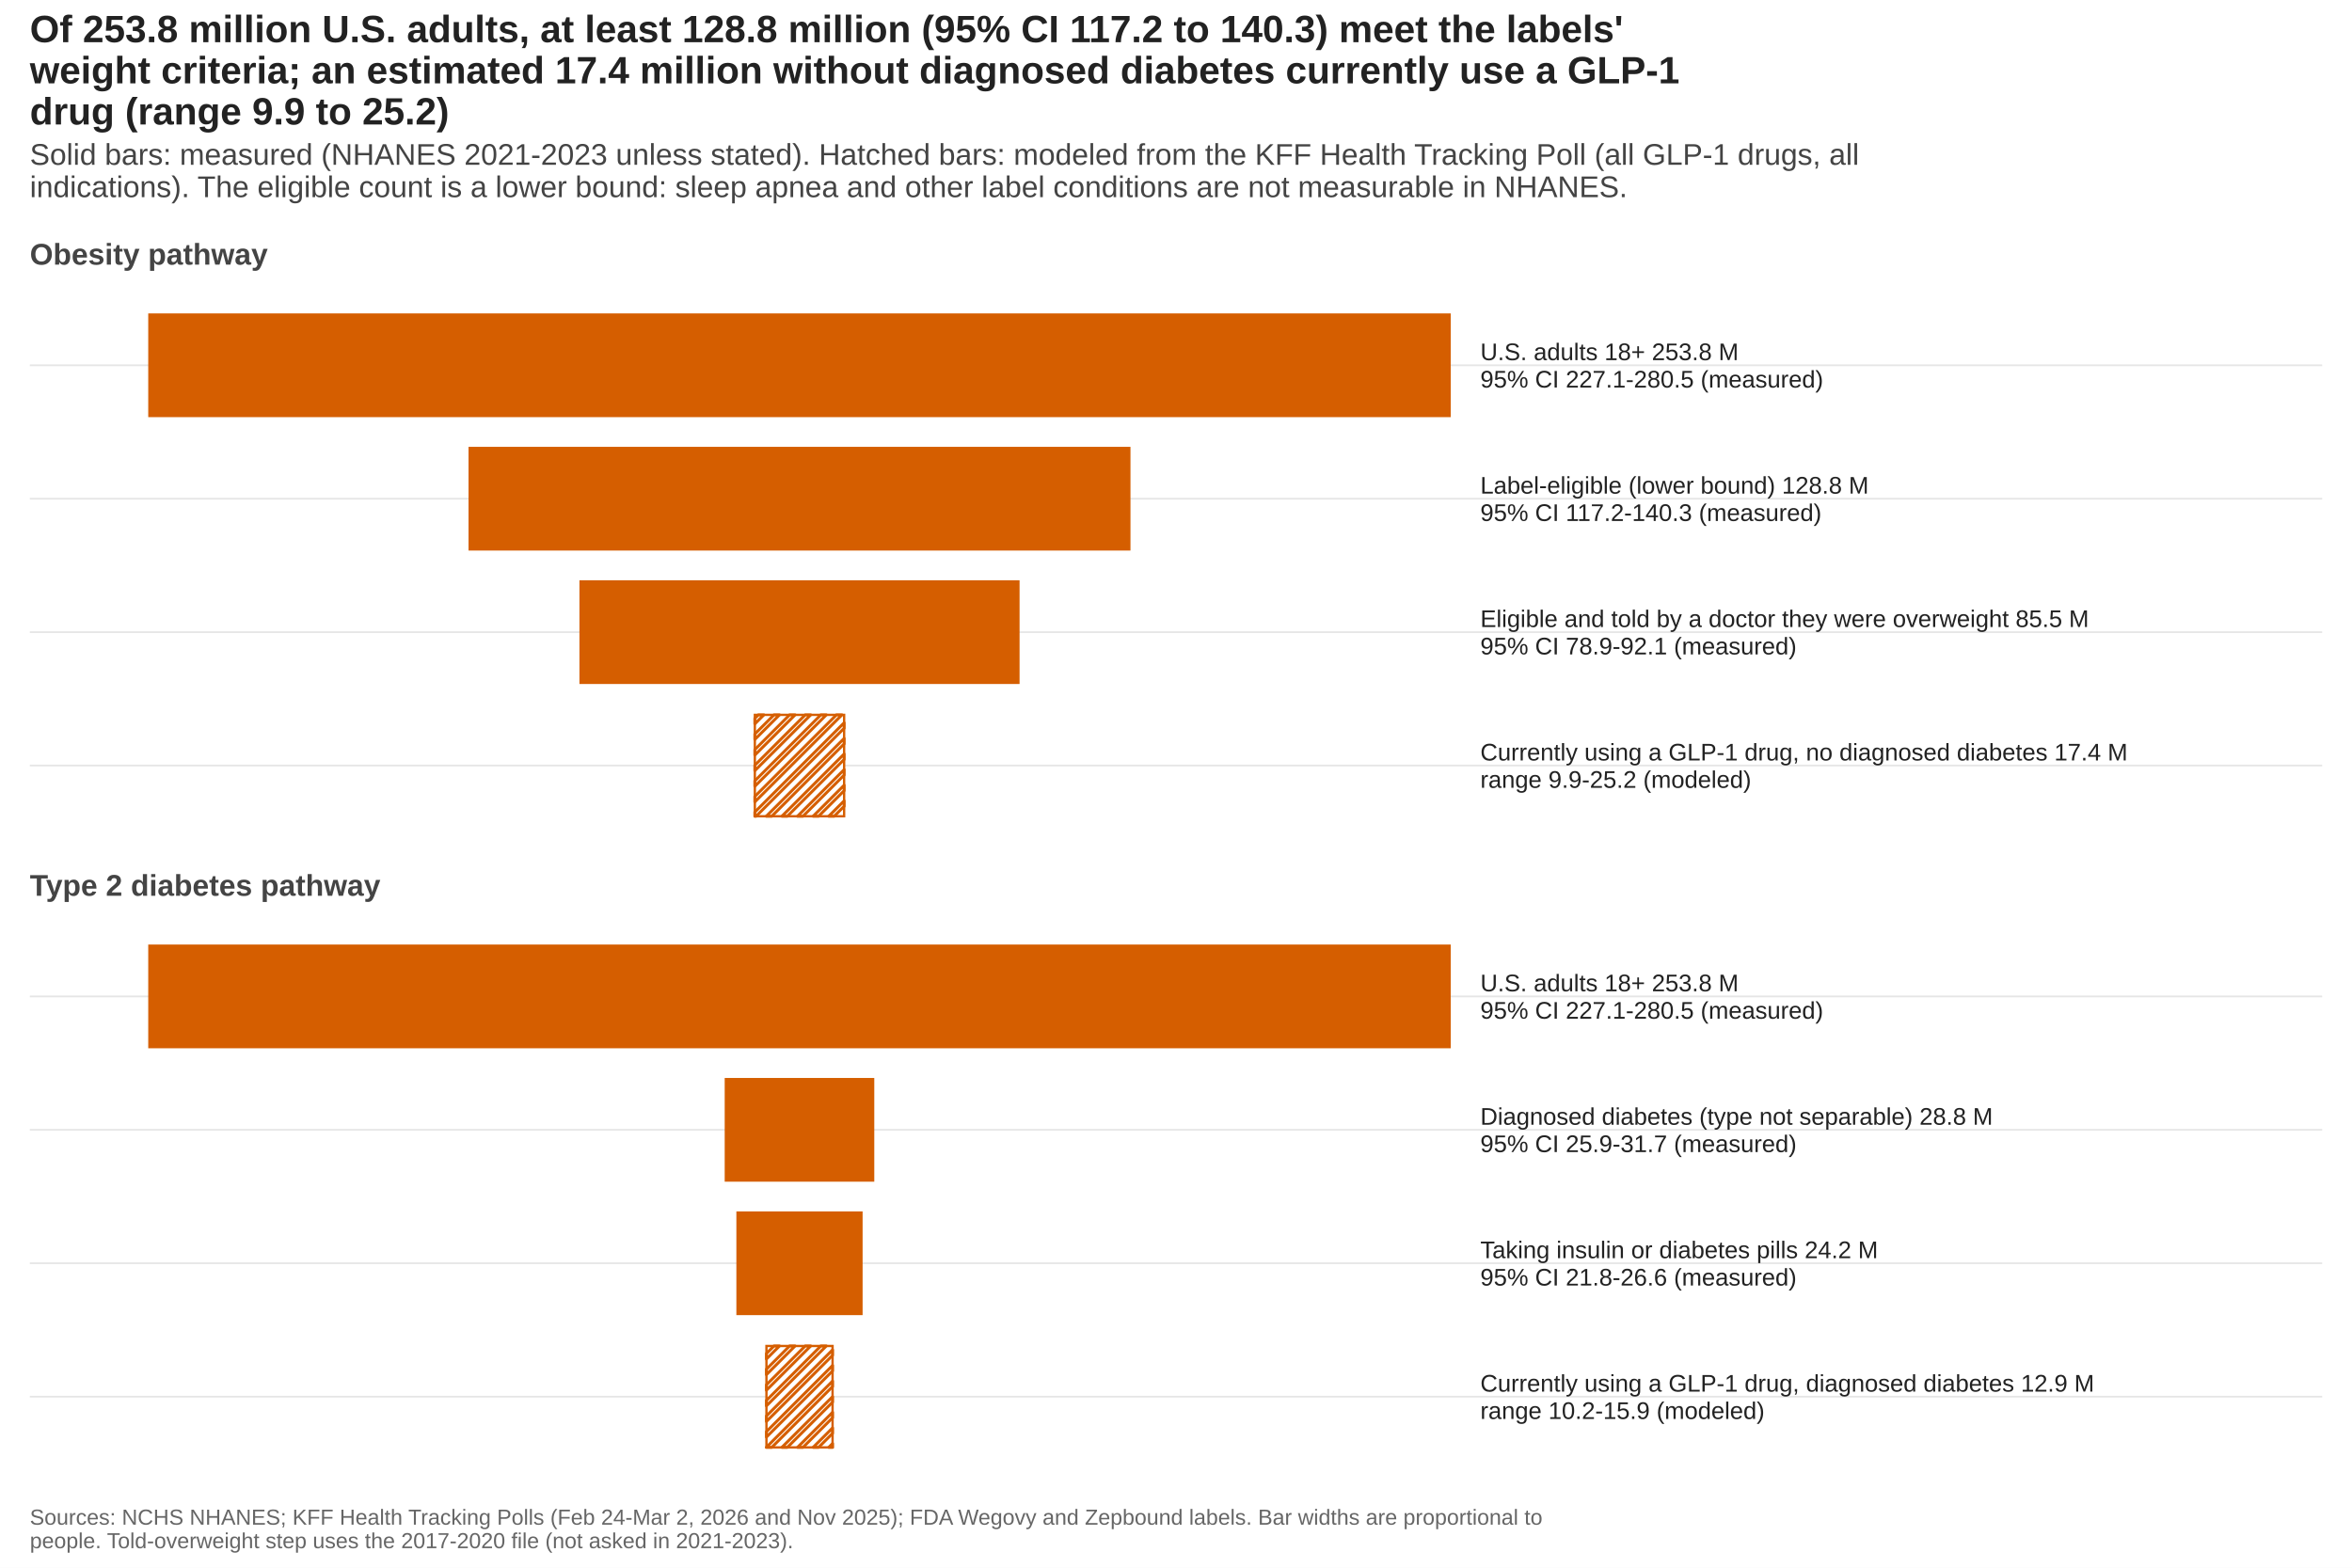
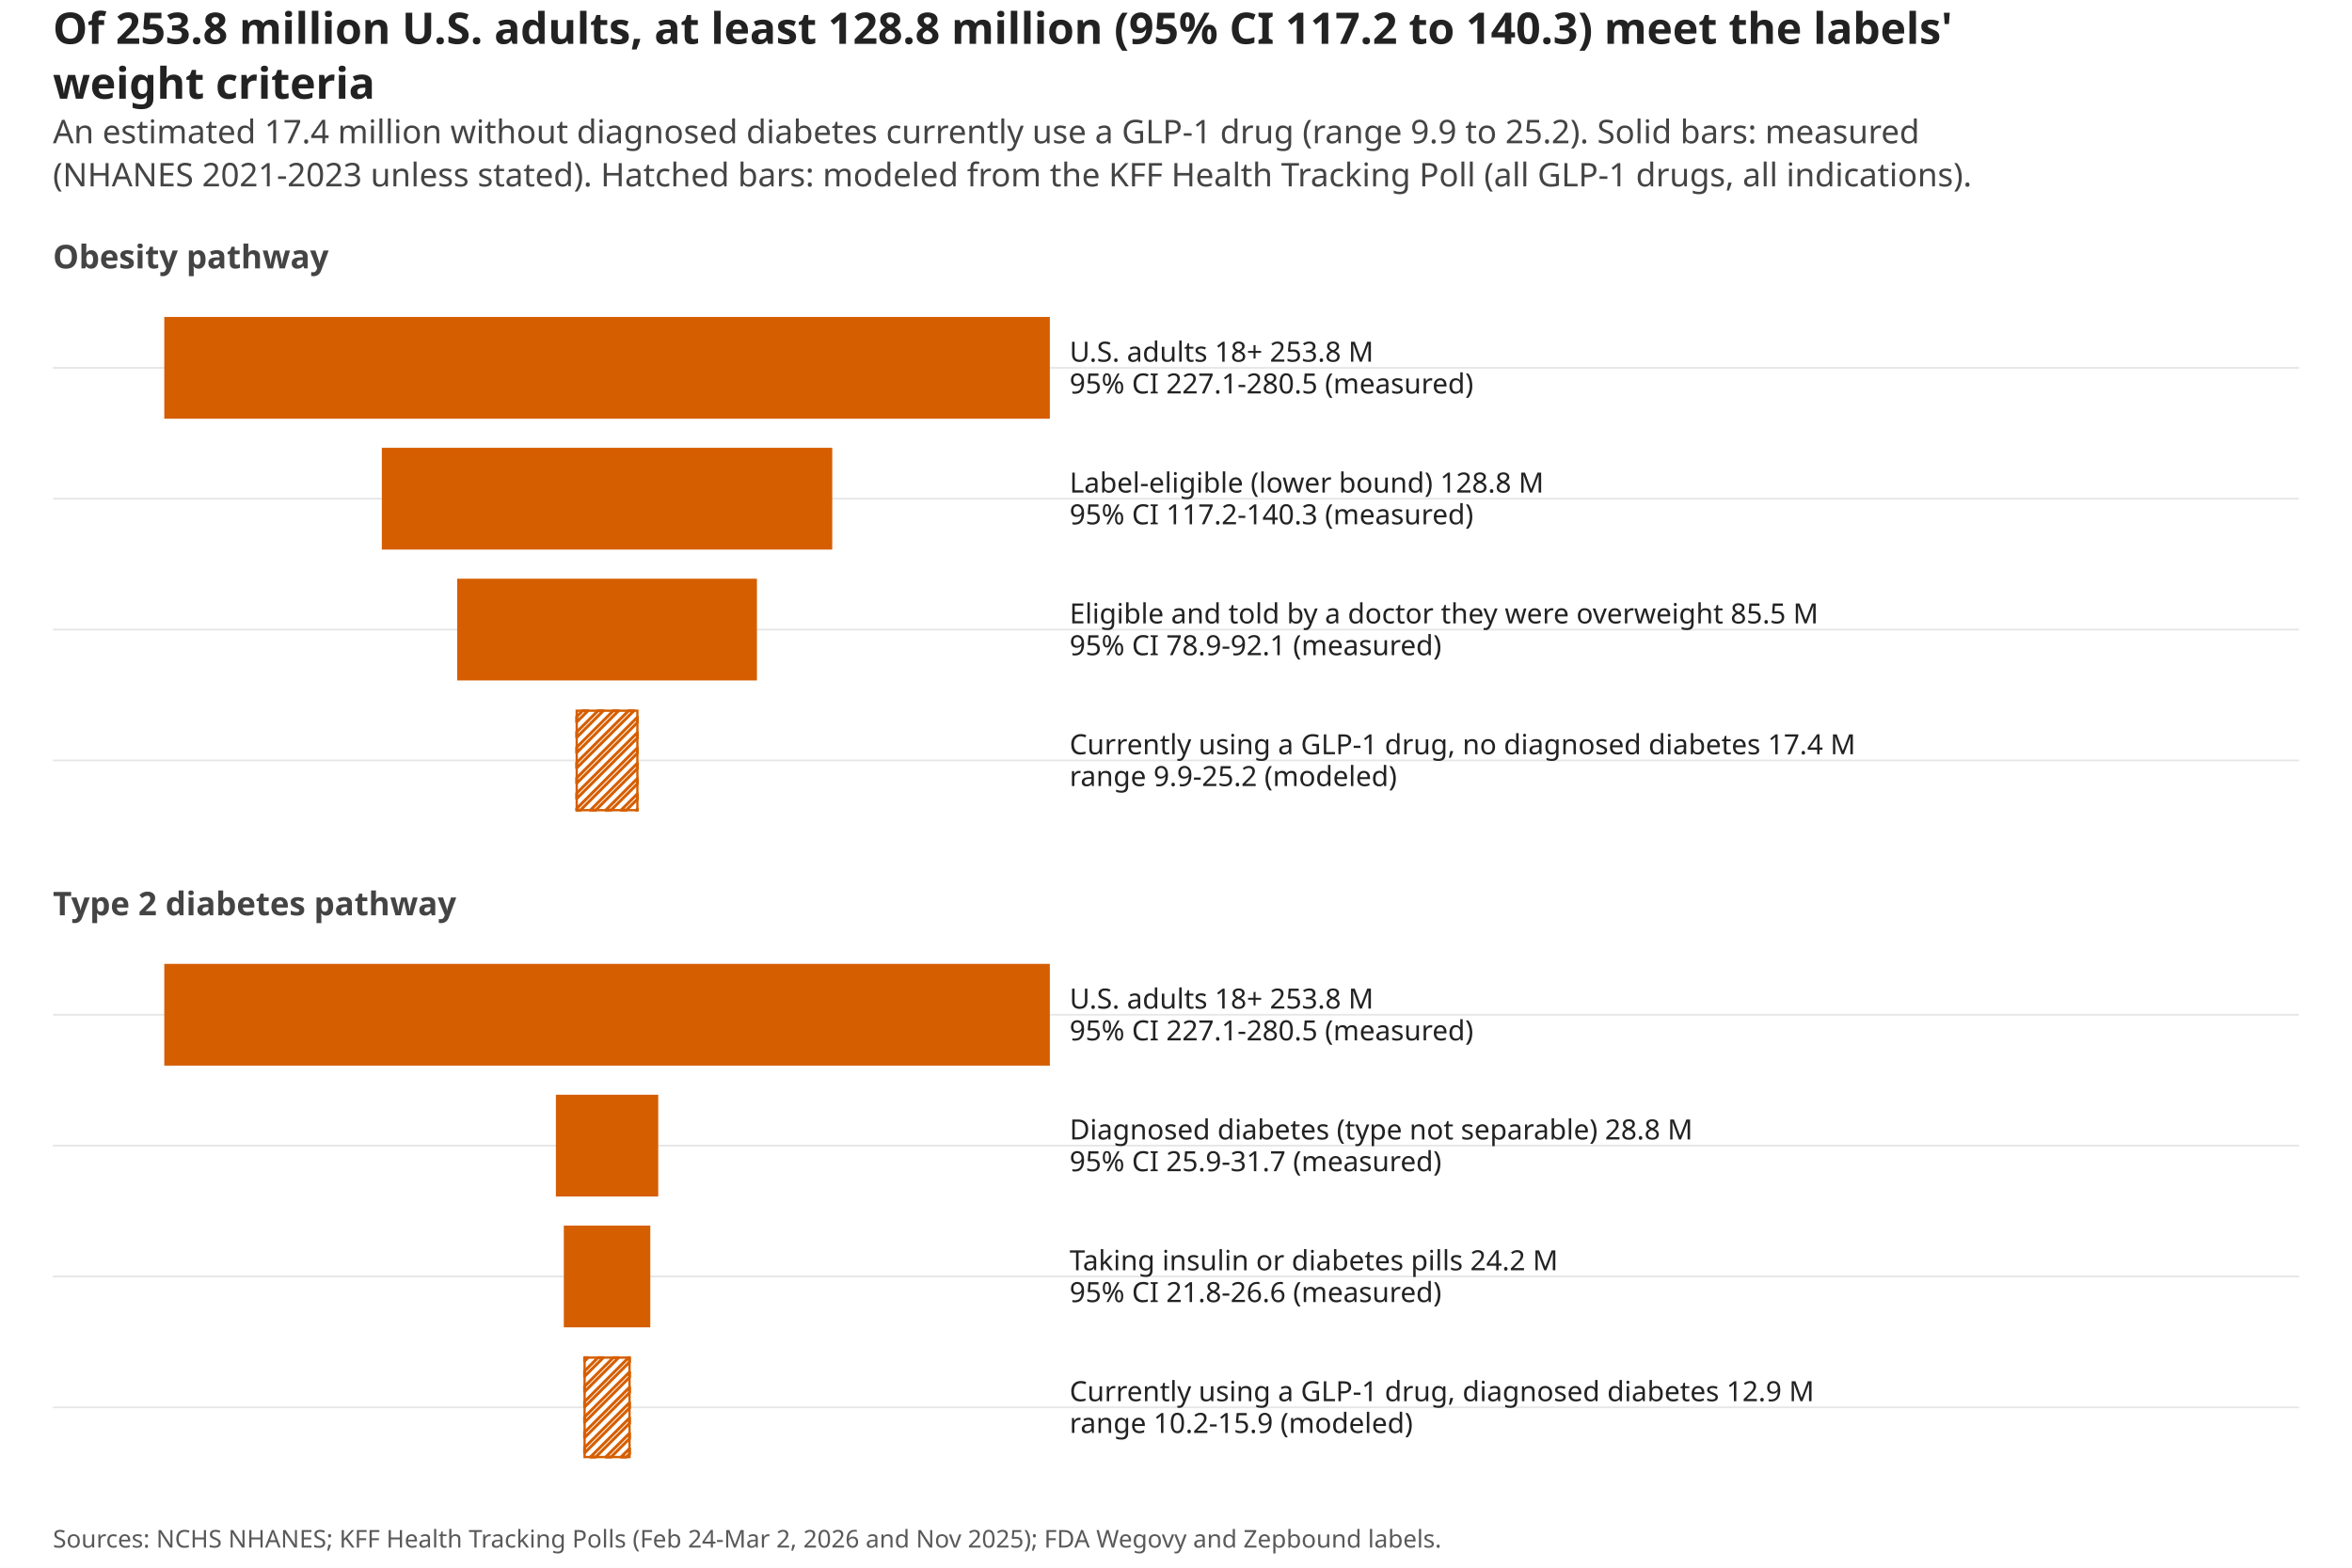
<svg xmlns="http://www.w3.org/2000/svg" width="864.00pt" height="576.00pt" viewBox="0 0 864.00 576.00">
  <g class="svglite">
    <defs>
      <style type="text/css">
    .svglite line, .svglite polyline, .svglite polygon, .svglite path, .svglite rect, .svglite circle {
      fill: none;
      stroke: #000000;
      stroke-linecap: round;
      stroke-linejoin: round;
      stroke-miterlimit: 10.00;
    }
    .svglite text {
      white-space: pre;
    }
    .svglite g.glyphgroup path {
      fill: inherit;
      stroke: none;
    }
  </style>
    </defs>
    <rect width="100%" height="100%" style="stroke: none; fill: #FFFFFF;" />
    <defs>
      <clipPath id="cpMC4wMHw4NjQuMDB8MC4wMHw1NzYuMDA=">
        <rect x="0.00" y="0.00" width="864.00" height="576.00" />
      </clipPath>
    </defs>
    <g clip-path="url(#cpMC4wMHw4NjQuMDB8MC4wMHw1NzYuMDA=)">
-       <rect x="0.00" y="0.00" width="864.00" height="576.00" style="stroke-width: 1.07; stroke: none; fill: #FFFFFF;" />
+       <rect x="0" y="0.00" width="864.00" height="576.00" style="stroke-width: 1.07; stroke: none; fill: #FFFFFF;" />
    </g>
    <defs>
-       <clipPath id="cpMTAuOTZ8ODUzLjA0fDEwNi4zNnw1NDEuMDE=">
-         <rect x="10.96" y="106.36" width="842.08" height="434.65" />
+       <clipPath id="cpMTkuNDN8ODQ0LjU3fDEwNy44NHw1NDQuMzk=">
+         <rect x="19.43" y="107.84" width="825.15" height="436.55" />
      </clipPath>
    </defs>
-     <g clip-path="url(#cpMTAuOTZ8ODUzLjA0fDEwNi4zNnw1NDEuMDE=)">
+     <g clip-path="url(#cpMTkuNDN8ODQ0LjU3fDEwNy44NHw1NDQuMzk=)">
</g>
    <g clip-path="url(#cpMC4wMHw4NjQuMDB8MC4wMHw1NzYuMDA=)">
</g>
    <defs>
-       <clipPath id="cpNS40OHw4NTguNTJ8ODIuNzJ8MzE0LjYx">
-         <rect x="5.48" y="82.72" width="853.04" height="231.89" />
+       <clipPath id="cpNS40OHw4NTguNTJ8NzguOTl8MzE2LjY3">
+         <rect x="5.48" y="78.99" width="853.04" height="237.68" />
      </clipPath>
    </defs>
-     <g clip-path="url(#cpNS40OHw4NTguNTJ8ODIuNzJ8MzE0LjYx)">
-       <rect x="5.48" y="82.72" width="853.04" height="231.89" style="stroke-width: 1.07; stroke: none; fill: #FFFFFF;" />
+     <g clip-path="url(#cpNS40OHw4NTguNTJ8NzguOTl8MzE2LjY3)">
+       <rect x="5.48" y="78.99" width="853.04" height="237.68" style="stroke-width: 1.07; stroke: none; fill: #FFFFFF;" />
    </g>
    <g clip-path="url(#cpMC4wMHw4NjQuMDB8MC4wMHw1NzYuMDA=)">
</g>
    <defs>
-       <clipPath id="cpNS40OHw4NTguNTJ8MzE0LjYxfDU0Ni40OQ==">
-         <rect x="5.48" y="314.61" width="853.04" height="231.89" />
+       <clipPath id="cpNS40OHw4NTguNTJ8MzE2LjY3fDU1NC4zNg==">
+         <rect x="5.48" y="316.67" width="853.04" height="237.68" />
      </clipPath>
    </defs>
-     <g clip-path="url(#cpNS40OHw4NTguNTJ8MzE0LjYxfDU0Ni40OQ==)">
-       <rect x="5.48" y="314.61" width="853.04" height="231.89" style="stroke-width: 1.07; stroke: none; fill: #FFFFFF;" />
+     <g clip-path="url(#cpNS40OHw4NTguNTJ8MzE2LjY3fDU1NC4zNg==)">
+       <rect x="5.48" y="316.67" width="853.04" height="237.68" style="stroke-width: 1.07; stroke: none; fill: #FFFFFF;" />
    </g>
    <g clip-path="url(#cpMC4wMHw4NjQuMDB8MC4wMHw1NzYuMDA=)">
</g>
    <defs>
-       <clipPath id="cpMTAuOTZ8ODUzLjA0fDEwNi4zNnwzMDkuMTM=">
-         <rect x="10.96" y="106.36" width="842.08" height="202.76" />
+       <clipPath id="cpMTkuNDN8ODQ0LjU3fDEwNy44NHwzMDYuNzE=">
+         <rect x="19.43" y="107.84" width="825.15" height="198.87" />
      </clipPath>
    </defs>
-     <g clip-path="url(#cpMTAuOTZ8ODUzLjA0fDEwNi4zNnwzMDkuMTM=)">
-       <polyline points="10.96,281.28 853.04,281.28 " style="stroke-width: 0.64; stroke: #E6E6E6; stroke-linecap: butt;" />
-       <polyline points="10.96,232.26 853.04,232.26 " style="stroke-width: 0.64; stroke: #E6E6E6; stroke-linecap: butt;" />
-       <polyline points="10.96,183.23 853.04,183.23 " style="stroke-width: 0.64; stroke: #E6E6E6; stroke-linecap: butt;" />
-       <polyline points="10.96,134.21 853.04,134.21 " style="stroke-width: 0.64; stroke: #E6E6E6; stroke-linecap: butt;" />
-       <rect x="54.88" y="115.58" width="477.62" height="37.26" style="stroke-width: 0.00; stroke: none; stroke-linecap: butt; stroke-linejoin: miter; fill: #D55E00;" />
-       <rect x="172.54" y="164.60" width="242.31" height="37.26" style="stroke-width: 0.00; stroke: none; stroke-linecap: butt; stroke-linejoin: miter; fill: #D55E00;" />
-       <rect x="213.28" y="213.63" width="160.83" height="37.26" style="stroke-width: 0.00; stroke: none; stroke-linecap: butt; stroke-linejoin: miter; fill: #D55E00;" />
-       <rect x="277.29" y="262.65" width="32.80" height="37.26" style="stroke-width: 0.00; stroke: none; stroke-linecap: butt; stroke-linejoin: miter; fill: #FFFFFF;" />
-       <polygon points="310.09,294.24 310.09,296.25 306.43,299.91 304.42,299.91 310.09,294.24 " style="stroke-width: 1.07; stroke: #D55E00; stroke-linecap: square; fill: #FFFFFF;" />
-       <polygon points="310.09,288.50 310.09,290.51 300.69,299.91 298.69,299.91 310.09,288.50 " style="stroke-width: 1.07; stroke: #D55E00; stroke-linecap: square; fill: #FFFFFF;" />
-       <polygon points="310.09,282.77 310.09,284.78 294.96,299.91 292.95,299.91 310.09,282.77 " style="stroke-width: 1.07; stroke: #D55E00; stroke-linecap: square; fill: #FFFFFF;" />
-       <polygon points="310.09,277.03 310.09,279.04 289.22,299.91 287.22,299.91 310.09,277.03 " style="stroke-width: 1.07; stroke: #D55E00; stroke-linecap: square; fill: #FFFFFF;" />
-       <polygon points="310.09,271.30 310.09,273.31 283.49,299.91 281.48,299.91 310.09,271.30 " style="stroke-width: 1.07; stroke: #D55E00; stroke-linecap: square; fill: #FFFFFF;" />
-       <polygon points="310.09,265.56 310.09,267.57 277.75,299.91 277.29,299.91 277.29,298.36 310.09,265.56 " style="stroke-width: 1.07; stroke: #D55E00; stroke-linecap: square; fill: #FFFFFF;" />
-       <polygon points="307.27,262.65 309.28,262.65 277.29,294.63 277.29,292.63 307.27,262.65 " style="stroke-width: 1.07; stroke: #D55E00; stroke-linecap: square; fill: #FFFFFF;" />
-       <polygon points="301.53,262.65 303.54,262.65 277.29,288.90 277.29,286.89 301.53,262.65 " style="stroke-width: 1.07; stroke: #D55E00; stroke-linecap: square; fill: #FFFFFF;" />
-       <polygon points="295.80,262.65 297.81,262.65 277.29,283.16 277.29,281.16 295.80,262.65 " style="stroke-width: 1.07; stroke: #D55E00; stroke-linecap: square; fill: #FFFFFF;" />
-       <polygon points="290.06,262.65 292.07,262.65 277.29,277.43 277.29,275.42 290.06,262.65 " style="stroke-width: 1.07; stroke: #D55E00; stroke-linecap: square; fill: #FFFFFF;" />
-       <polygon points="284.33,262.65 286.34,262.65 277.29,271.69 277.29,269.69 284.33,262.65 " style="stroke-width: 1.07; stroke: #D55E00; stroke-linecap: square; fill: #FFFFFF;" />
-       <polygon points="278.59,262.65 280.60,262.65 277.29,265.96 277.29,263.95 278.59,262.65 " style="stroke-width: 1.07; stroke: #D55E00; stroke-linecap: square; fill: #FFFFFF;" />
-       <rect x="54.88" y="115.58" width="477.62" height="37.26" style="stroke-width: 0.85; stroke: #D55E00; stroke-linecap: butt; stroke-linejoin: miter;" />
-       <rect x="172.54" y="164.60" width="242.31" height="37.26" style="stroke-width: 0.85; stroke: #D55E00; stroke-linecap: butt; stroke-linejoin: miter;" />
-       <rect x="213.28" y="213.63" width="160.83" height="37.26" style="stroke-width: 0.85; stroke: #D55E00; stroke-linecap: butt; stroke-linejoin: miter;" />
-       <rect x="277.29" y="262.65" width="32.80" height="37.26" style="stroke-width: 0.85; stroke: #D55E00; stroke-linecap: butt; stroke-linejoin: miter;" />
-       <text x="543.79" y="132.33" style="font-size: 8.82px;fill: #222222; font-family: &quot;Arial&quot;;" textLength="97.31px" lengthAdjust="spacingAndGlyphs">U.S. adults 18+  253.8 M</text>
-       <text x="543.79" y="142.39" style="font-size: 8.82px;fill: #222222; font-family: &quot;Arial&quot;;" textLength="128.45px" lengthAdjust="spacingAndGlyphs">95% CI 227.1-280.5  (measured)</text>
-       <text x="543.79" y="181.36" style="font-size: 8.82px;fill: #222222; font-family: &quot;Arial&quot;;" textLength="145.11px" lengthAdjust="spacingAndGlyphs">Label-eligible (lower bound)  128.8 M</text>
-       <text x="543.79" y="191.41" style="font-size: 8.82px;fill: #222222; font-family: &quot;Arial&quot;;" textLength="127.80px" lengthAdjust="spacingAndGlyphs">95% CI 117.2-140.3  (measured)</text>
-       <text x="543.79" y="230.38" style="font-size: 8.82px;fill: #222222; font-family: &quot;Arial&quot;;" textLength="226.00px" lengthAdjust="spacingAndGlyphs">Eligible and told by a doctor they were overweight  85.5 M</text>
-       <text x="543.79" y="240.44" style="font-size: 8.82px;fill: #222222; font-family: &quot;Arial&quot;;" textLength="118.64px" lengthAdjust="spacingAndGlyphs">95% CI 78.9-92.1  (measured)</text>
-       <text x="543.79" y="279.41" style="font-size: 8.82px;fill: #222222; font-family: &quot;Arial&quot;;" textLength="240.25px" lengthAdjust="spacingAndGlyphs">Currently using a GLP-1 drug, no diagnosed diabetes  17.4 M</text>
-       <text x="543.79" y="289.46" style="font-size: 8.82px;fill: #222222; font-family: &quot;Arial&quot;;" textLength="102.00px" lengthAdjust="spacingAndGlyphs">range 9.9-25.2  (modeled)</text>
+     <g clip-path="url(#cpMTkuNDN8ODQ0LjU3fDEwNy44NHwzMDYuNzE=)">
+       <polyline points="19.43,279.40 844.57,279.40 " style="stroke-width: 0.64; stroke: #E6E6E6; stroke-linecap: butt;" />
+       <polyline points="19.43,231.32 844.57,231.32 " style="stroke-width: 0.64; stroke: #E6E6E6; stroke-linecap: butt;" />
+       <polyline points="19.43,183.24 844.57,183.24 " style="stroke-width: 0.64; stroke: #E6E6E6; stroke-linecap: butt;" />
+       <polyline points="19.43,135.15 844.57,135.15 " style="stroke-width: 0.64; stroke: #E6E6E6; stroke-linecap: butt;" />
+       <rect x="60.77" y="116.88" width="324.46" height="36.54" style="stroke-width: 0.00; stroke: none; stroke-linecap: butt; stroke-linejoin: miter; fill: #D55E00;" />
+       <rect x="140.69" y="164.96" width="164.61" height="36.54" style="stroke-width: 0.00; stroke: none; stroke-linecap: butt; stroke-linejoin: miter; fill: #D55E00;" />
+       <rect x="168.37" y="213.05" width="109.26" height="36.54" style="stroke-width: 0.00; stroke: none; stroke-linecap: butt; stroke-linejoin: miter; fill: #D55E00;" />
+       <rect x="211.86" y="261.13" width="22.28" height="36.54" style="stroke-width: 0.00; stroke: none; stroke-linecap: butt; stroke-linejoin: miter; fill: #FFFFFF;" />
+       <polygon points="234.14,297.28 234.14,297.67 233.75,297.67 234.14,297.28 " style="stroke-width: 1.07; stroke: #D55E00; stroke-linecap: square; fill: #FFFFFF;" />
+       <polygon points="234.14,291.66 234.14,293.63 230.09,297.67 228.13,297.67 234.14,291.66 " style="stroke-width: 1.07; stroke: #D55E00; stroke-linecap: square; fill: #FFFFFF;" />
+       <polygon points="234.14,286.03 234.14,288.00 224.47,297.67 222.50,297.67 234.14,286.03 " style="stroke-width: 1.07; stroke: #D55E00; stroke-linecap: square; fill: #FFFFFF;" />
+       <polygon points="234.14,280.41 234.14,282.38 218.84,297.67 216.88,297.67 234.14,280.41 " style="stroke-width: 1.07; stroke: #D55E00; stroke-linecap: square; fill: #FFFFFF;" />
+       <polygon points="234.14,274.78 234.14,276.75 213.22,297.67 211.86,297.67 211.86,297.06 234.14,274.78 " style="stroke-width: 1.07; stroke: #D55E00; stroke-linecap: square; fill: #FFFFFF;" />
+       <polygon points="234.14,269.16 234.14,271.13 211.86,293.41 211.86,291.44 234.14,269.16 " style="stroke-width: 1.07; stroke: #D55E00; stroke-linecap: square; fill: #FFFFFF;" />
+       <polygon points="234.14,263.53 234.14,265.50 211.86,287.78 211.86,285.81 234.14,263.53 " style="stroke-width: 1.07; stroke: #D55E00; stroke-linecap: square; fill: #FFFFFF;" />
+       <polygon points="230.92,261.13 232.89,261.13 211.86,282.16 211.86,280.19 230.92,261.13 " style="stroke-width: 1.07; stroke: #D55E00; stroke-linecap: square; fill: #FFFFFF;" />
+       <polygon points="225.29,261.13 227.26,261.13 211.86,276.53 211.86,274.56 225.29,261.13 " style="stroke-width: 1.07; stroke: #D55E00; stroke-linecap: square; fill: #FFFFFF;" />
+       <polygon points="219.67,261.13 221.64,261.13 211.86,270.91 211.86,268.94 219.67,261.13 " style="stroke-width: 1.07; stroke: #D55E00; stroke-linecap: square; fill: #FFFFFF;" />
+       <polygon points="214.04,261.13 216.01,261.13 211.86,265.28 211.86,263.31 214.04,261.13 " style="stroke-width: 1.07; stroke: #D55E00; stroke-linecap: square; fill: #FFFFFF;" />
+       <rect x="60.77" y="116.88" width="324.46" height="36.54" style="stroke-width: 0.85; stroke: #D55E00; stroke-linecap: butt; stroke-linejoin: miter;" />
+       <rect x="140.69" y="164.96" width="164.61" height="36.54" style="stroke-width: 0.85; stroke: #D55E00; stroke-linecap: butt; stroke-linejoin: miter;" />
+       <rect x="168.37" y="213.05" width="109.26" height="36.54" style="stroke-width: 0.85; stroke: #D55E00; stroke-linecap: butt; stroke-linejoin: miter;" />
+       <rect x="211.86" y="261.13" width="22.28" height="36.54" style="stroke-width: 0.85; stroke: #D55E00; stroke-linecap: butt; stroke-linejoin: miter;" />
+       <text x="392.90" y="132.89" style="font-size: 10.24px;fill: #222222; font-family: &quot;IBM Plex Sans&quot;;" textLength="112.97px" lengthAdjust="spacingAndGlyphs">U.S. adults 18+  253.8 M</text>
+       <text x="392.90" y="144.56" style="font-size: 10.24px;fill: #222222; font-family: &quot;IBM Plex Sans&quot;;" textLength="153.61px" lengthAdjust="spacingAndGlyphs">95% CI 227.1-280.5  (measured)</text>
+       <text x="392.90" y="180.97" style="font-size: 10.24px;fill: #222222; font-family: &quot;IBM Plex Sans&quot;;" textLength="171.78px" lengthAdjust="spacingAndGlyphs">Label-eligible (lower bound)  128.8 M</text>
+       <text x="392.90" y="192.64" style="font-size: 10.24px;fill: #222222; font-family: &quot;IBM Plex Sans&quot;;" textLength="153.61px" lengthAdjust="spacingAndGlyphs">95% CI 117.2-140.3  (measured)</text>
+       <text x="392.90" y="229.05" style="font-size: 10.24px;fill: #222222; font-family: &quot;IBM Plex Sans&quot;;" textLength="265.02px" lengthAdjust="spacingAndGlyphs">Eligible and told by a doctor they were overweight  85.5 M</text>
+       <text x="392.90" y="240.73" style="font-size: 10.24px;fill: #222222; font-family: &quot;IBM Plex Sans&quot;;" textLength="141.33px" lengthAdjust="spacingAndGlyphs">95% CI 78.9-92.1  (measured)</text>
+       <text x="392.90" y="277.13" style="font-size: 10.24px;fill: #222222; font-family: &quot;IBM Plex Sans&quot;;" textLength="277.41px" lengthAdjust="spacingAndGlyphs">Currently using a GLP-1 drug, no diagnosed diabetes  17.4 M</text>
+       <text x="392.90" y="288.81" style="font-size: 10.24px;fill: #222222; font-family: &quot;IBM Plex Sans&quot;;" textLength="120.98px" lengthAdjust="spacingAndGlyphs">range 9.9-25.2  (modeled)</text>
    </g>
    <g clip-path="url(#cpMC4wMHw4NjQuMDB8MC4wMHw1NzYuMDA=)">
-       <text x="10.96" y="97.23" style="font-size: 11.00px; font-weight: bold;fill: #444444; font-family: &quot;Arial&quot;;" textLength="87.47px" lengthAdjust="spacingAndGlyphs">Obesity pathway</text>
+       <text x="19.43" y="98.60" style="font-size: 12.00px; font-weight: 600;fill: #444444; font-family: &quot;IBM Plex Sans&quot;;" textLength="93.23px" lengthAdjust="spacingAndGlyphs">Obesity pathway</text>
    </g>
    <defs>
-       <clipPath id="cpMTAuOTZ8ODUzLjA0fDMzOC4yNXw1NDEuMDE=">
-         <rect x="10.96" y="338.25" width="842.08" height="202.76" />
+       <clipPath id="cpMTkuNDN8ODQ0LjU3fDM0NS41M3w1NDQuMzk=">
+         <rect x="19.43" y="345.53" width="825.15" height="198.87" />
      </clipPath>
    </defs>
-     <g clip-path="url(#cpMTAuOTZ8ODUzLjA0fDMzOC4yNXw1NDEuMDE=)">
-       <polyline points="10.96,513.17 853.04,513.17 " style="stroke-width: 0.64; stroke: #E6E6E6; stroke-linecap: butt;" />
-       <polyline points="10.96,464.14 853.04,464.14 " style="stroke-width: 0.64; stroke: #E6E6E6; stroke-linecap: butt;" />
-       <polyline points="10.96,415.12 853.04,415.12 " style="stroke-width: 0.64; stroke: #E6E6E6; stroke-linecap: butt;" />
-       <polyline points="10.96,366.10 853.04,366.10 " style="stroke-width: 0.64; stroke: #E6E6E6; stroke-linecap: butt;" />
-       <rect x="54.88" y="347.47" width="477.62" height="37.26" style="stroke-width: 0.00; stroke: none; stroke-linecap: butt; stroke-linejoin: miter; fill: #D55E00;" />
-       <rect x="266.64" y="396.49" width="54.10" height="37.26" style="stroke-width: 0.00; stroke: none; stroke-linecap: butt; stroke-linejoin: miter; fill: #D55E00;" />
-       <rect x="270.93" y="445.52" width="45.52" height="37.26" style="stroke-width: 0.00; stroke: none; stroke-linecap: butt; stroke-linejoin: miter; fill: #D55E00;" />
-       <rect x="281.55" y="494.54" width="24.29" height="37.26" style="stroke-width: 0.00; stroke: none; stroke-linecap: butt; stroke-linejoin: miter; fill: #FFFFFF;" />
-       <polygon points="305.84,530.38 305.84,531.80 304.42,531.80 305.84,530.38 " style="stroke-width: 1.07; stroke: #D55E00; stroke-linecap: square; fill: #FFFFFF;" />
-       <polygon points="305.84,524.65 305.84,526.65 300.69,531.80 298.69,531.80 305.84,524.65 " style="stroke-width: 1.07; stroke: #D55E00; stroke-linecap: square; fill: #FFFFFF;" />
-       <polygon points="305.84,518.91 305.84,520.92 294.96,531.80 292.95,531.80 305.84,518.91 " style="stroke-width: 1.07; stroke: #D55E00; stroke-linecap: square; fill: #FFFFFF;" />
-       <polygon points="305.84,513.17 305.84,515.18 289.22,531.80 287.22,531.80 305.84,513.17 " style="stroke-width: 1.07; stroke: #D55E00; stroke-linecap: square; fill: #FFFFFF;" />
-       <polygon points="305.84,507.44 305.84,509.45 283.49,531.80 281.55,531.80 281.55,531.73 305.84,507.44 " style="stroke-width: 1.07; stroke: #D55E00; stroke-linecap: square; fill: #FFFFFF;" />
-       <polygon points="305.84,501.70 305.84,503.71 281.55,528.01 281.55,526.00 305.84,501.70 " style="stroke-width: 1.07; stroke: #D55E00; stroke-linecap: square; fill: #FFFFFF;" />
-       <polygon points="305.84,495.97 305.84,497.98 281.55,522.27 281.55,520.26 305.84,495.97 " style="stroke-width: 1.07; stroke: #D55E00; stroke-linecap: square; fill: #FFFFFF;" />
-       <polygon points="301.53,494.54 303.54,494.54 281.55,516.54 281.55,514.53 301.53,494.54 " style="stroke-width: 1.07; stroke: #D55E00; stroke-linecap: square; fill: #FFFFFF;" />
-       <polygon points="295.80,494.54 297.81,494.54 281.55,510.80 281.55,508.79 295.80,494.54 " style="stroke-width: 1.07; stroke: #D55E00; stroke-linecap: square; fill: #FFFFFF;" />
-       <polygon points="290.06,494.54 292.07,494.54 281.55,505.07 281.55,503.06 290.06,494.54 " style="stroke-width: 1.07; stroke: #D55E00; stroke-linecap: square; fill: #FFFFFF;" />
-       <polygon points="284.33,494.54 286.34,494.54 281.55,499.33 281.55,497.32 284.33,494.54 " style="stroke-width: 1.07; stroke: #D55E00; stroke-linecap: square; fill: #FFFFFF;" />
-       <rect x="54.88" y="347.47" width="477.62" height="37.26" style="stroke-width: 0.85; stroke: #D55E00; stroke-linecap: butt; stroke-linejoin: miter;" />
-       <rect x="266.64" y="396.49" width="54.10" height="37.26" style="stroke-width: 0.85; stroke: #D55E00; stroke-linecap: butt; stroke-linejoin: miter;" />
-       <rect x="270.93" y="445.52" width="45.52" height="37.26" style="stroke-width: 0.85; stroke: #D55E00; stroke-linecap: butt; stroke-linejoin: miter;" />
-       <rect x="281.55" y="494.54" width="24.29" height="37.26" style="stroke-width: 0.85; stroke: #D55E00; stroke-linecap: butt; stroke-linejoin: miter;" />
-       <text x="543.79" y="364.22" style="font-size: 8.82px;fill: #222222; font-family: &quot;Arial&quot;;" textLength="97.31px" lengthAdjust="spacingAndGlyphs">U.S. adults 18+  253.8 M</text>
-       <text x="543.79" y="374.28" style="font-size: 8.82px;fill: #222222; font-family: &quot;Arial&quot;;" textLength="128.45px" lengthAdjust="spacingAndGlyphs">95% CI 227.1-280.5  (measured)</text>
-       <text x="543.79" y="413.25" style="font-size: 8.82px;fill: #222222; font-family: &quot;Arial&quot;;" textLength="190.73px" lengthAdjust="spacingAndGlyphs">Diagnosed diabetes (type not separable)  28.8 M</text>
-       <text x="543.79" y="423.30" style="font-size: 8.82px;fill: #222222; font-family: &quot;Arial&quot;;" textLength="118.64px" lengthAdjust="spacingAndGlyphs">95% CI 25.9-31.7  (measured)</text>
-       <text x="543.79" y="462.27" style="font-size: 8.82px;fill: #222222; font-family: &quot;Arial&quot;;" textLength="148.52px" lengthAdjust="spacingAndGlyphs">Taking insulin or diabetes pills  24.2 M</text>
-       <text x="543.79" y="472.33" style="font-size: 8.82px;fill: #222222; font-family: &quot;Arial&quot;;" textLength="118.64px" lengthAdjust="spacingAndGlyphs">95% CI 21.8-26.6  (measured)</text>
-       <text x="543.79" y="511.30" style="font-size: 8.82px;fill: #222222; font-family: &quot;Arial&quot;;" textLength="227.98px" lengthAdjust="spacingAndGlyphs">Currently using a GLP-1 drug, diagnosed diabetes  12.9 M</text>
-       <text x="543.79" y="521.35" style="font-size: 8.82px;fill: #222222; font-family: &quot;Arial&quot;;" textLength="106.91px" lengthAdjust="spacingAndGlyphs">range 10.2-15.9  (modeled)</text>
+     <g clip-path="url(#cpMTkuNDN8ODQ0LjU3fDM0NS41M3w1NDQuMzk=)">
+       <polyline points="19.43,517.08 844.57,517.08 " style="stroke-width: 0.64; stroke: #E6E6E6; stroke-linecap: butt;" />
+       <polyline points="19.43,469.00 844.57,469.00 " style="stroke-width: 0.64; stroke: #E6E6E6; stroke-linecap: butt;" />
+       <polyline points="19.43,420.92 844.57,420.92 " style="stroke-width: 0.64; stroke: #E6E6E6; stroke-linecap: butt;" />
+       <polyline points="19.43,372.84 844.57,372.84 " style="stroke-width: 0.64; stroke: #E6E6E6; stroke-linecap: butt;" />
+       <rect x="60.77" y="354.57" width="324.46" height="36.54" style="stroke-width: 0.00; stroke: none; stroke-linecap: butt; stroke-linejoin: miter; fill: #D55E00;" />
+       <rect x="204.62" y="402.65" width="36.75" height="36.54" style="stroke-width: 0.00; stroke: none; stroke-linecap: butt; stroke-linejoin: miter; fill: #D55E00;" />
+       <rect x="207.54" y="450.73" width="30.92" height="36.54" style="stroke-width: 0.00; stroke: none; stroke-linecap: butt; stroke-linejoin: miter; fill: #D55E00;" />
+       <rect x="214.75" y="498.81" width="16.50" height="36.54" style="stroke-width: 0.00; stroke: none; stroke-linecap: butt; stroke-linejoin: miter; fill: #FFFFFF;" />
+       <polygon points="231.25,532.23 231.25,534.20 230.09,535.35 228.13,535.35 231.25,532.23 " style="stroke-width: 1.07; stroke: #D55E00; stroke-linecap: square; fill: #FFFFFF;" />
+       <polygon points="231.25,526.61 231.25,528.57 224.47,535.35 222.50,535.35 231.25,526.61 " style="stroke-width: 1.07; stroke: #D55E00; stroke-linecap: square; fill: #FFFFFF;" />
+       <polygon points="231.25,520.98 231.25,522.95 218.84,535.35 216.88,535.35 231.25,520.98 " style="stroke-width: 1.07; stroke: #D55E00; stroke-linecap: square; fill: #FFFFFF;" />
+       <polygon points="231.25,515.36 231.25,517.33 214.75,533.83 214.75,531.86 231.25,515.36 " style="stroke-width: 1.07; stroke: #D55E00; stroke-linecap: square; fill: #FFFFFF;" />
+       <polygon points="231.25,509.73 231.25,511.70 214.75,528.20 214.75,526.23 231.25,509.73 " style="stroke-width: 1.07; stroke: #D55E00; stroke-linecap: square; fill: #FFFFFF;" />
+       <polygon points="231.25,504.11 231.25,506.08 214.75,522.58 214.75,520.61 231.25,504.11 " style="stroke-width: 1.07; stroke: #D55E00; stroke-linecap: square; fill: #FFFFFF;" />
+       <polygon points="230.92,498.81 231.25,498.81 231.25,500.45 214.75,516.95 214.75,514.99 230.92,498.81 " style="stroke-width: 1.07; stroke: #D55E00; stroke-linecap: square; fill: #FFFFFF;" />
+       <polygon points="225.29,498.81 227.26,498.81 214.75,511.33 214.75,509.36 225.29,498.81 " style="stroke-width: 1.07; stroke: #D55E00; stroke-linecap: square; fill: #FFFFFF;" />
+       <polygon points="219.67,498.81 221.64,498.81 214.75,505.70 214.75,503.74 219.67,498.81 " style="stroke-width: 1.07; stroke: #D55E00; stroke-linecap: square; fill: #FFFFFF;" />
+       <polygon points="214.75,500.08 214.75,498.81 216.01,498.81 214.75,500.08 " style="stroke-width: 1.07; stroke: #D55E00; stroke-linecap: square; fill: #FFFFFF;" />
+       <rect x="60.77" y="354.57" width="324.46" height="36.54" style="stroke-width: 0.85; stroke: #D55E00; stroke-linecap: butt; stroke-linejoin: miter;" />
+       <rect x="204.62" y="402.65" width="36.75" height="36.54" style="stroke-width: 0.85; stroke: #D55E00; stroke-linecap: butt; stroke-linejoin: miter;" />
+       <rect x="207.54" y="450.73" width="30.92" height="36.54" style="stroke-width: 0.85; stroke: #D55E00; stroke-linecap: butt; stroke-linejoin: miter;" />
+       <rect x="214.75" y="498.81" width="16.50" height="36.54" style="stroke-width: 0.85; stroke: #D55E00; stroke-linecap: butt; stroke-linejoin: miter;" />
+       <text x="392.90" y="370.57" style="font-size: 10.24px;fill: #222222; font-family: &quot;IBM Plex Sans&quot;;" textLength="112.97px" lengthAdjust="spacingAndGlyphs">U.S. adults 18+  253.8 M</text>
+       <text x="392.90" y="382.25" style="font-size: 10.24px;fill: #222222; font-family: &quot;IBM Plex Sans&quot;;" textLength="153.61px" lengthAdjust="spacingAndGlyphs">95% CI 227.1-280.5  (measured)</text>
+       <text x="392.90" y="418.65" style="font-size: 10.24px;fill: #222222; font-family: &quot;IBM Plex Sans&quot;;" textLength="222.34px" lengthAdjust="spacingAndGlyphs">Diagnosed diabetes (type not separable)  28.8 M</text>
+       <text x="392.90" y="430.33" style="font-size: 10.24px;fill: #222222; font-family: &quot;IBM Plex Sans&quot;;" textLength="141.33px" lengthAdjust="spacingAndGlyphs">95% CI 25.9-31.7  (measured)</text>
+       <text x="392.90" y="466.73" style="font-size: 10.24px;fill: #222222; font-family: &quot;IBM Plex Sans&quot;;" textLength="174.75px" lengthAdjust="spacingAndGlyphs">Taking insulin or diabetes pills  24.2 M</text>
+       <text x="392.90" y="478.41" style="font-size: 10.24px;fill: #222222; font-family: &quot;IBM Plex Sans&quot;;" textLength="141.33px" lengthAdjust="spacingAndGlyphs">95% CI 21.8-26.6  (measured)</text>
+       <text x="392.90" y="514.82" style="font-size: 10.24px;fill: #222222; font-family: &quot;IBM Plex Sans&quot;;" textLength="263.44px" lengthAdjust="spacingAndGlyphs">Currently using a GLP-1 drug, diagnosed diabetes  12.9 M</text>
+       <text x="392.90" y="526.49" style="font-size: 10.24px;fill: #222222; font-family: &quot;IBM Plex Sans&quot;;" textLength="127.12px" lengthAdjust="spacingAndGlyphs">range 10.2-15.9  (modeled)</text>
    </g>
    <g clip-path="url(#cpMC4wMHw4NjQuMDB8MC4wMHw1NzYuMDA=)">
-       <text x="10.96" y="329.12" style="font-size: 11.00px; font-weight: bold;fill: #444444; font-family: &quot;Arial&quot;;" textLength="128.88px" lengthAdjust="spacingAndGlyphs">Type 2 diabetes pathway</text>
-       <text x="10.96" y="560.20" style="font-size: 8.00px;fill: #666666; font-family: &quot;Arial&quot;;" textLength="556.03px" lengthAdjust="spacingAndGlyphs">Sources: NCHS NHANES; KFF Health Tracking Polls (Feb 24-Mar 2, 2026 and Nov 2025); FDA Wegovy and Zepbound labels. Bar widths are proportional to</text>
-       <text x="10.96" y="568.84" style="font-size: 8.00px;fill: #666666; font-family: &quot;Arial&quot;;" textLength="280.66px" lengthAdjust="spacingAndGlyphs">people. Told-overweight step uses the 2017-2020 file (not asked in 2021-2023).</text>
-       <text x="10.96" y="60.55" style="font-size: 11.00px;fill: #444444; font-family: &quot;Arial&quot;;" textLength="672.33px" lengthAdjust="spacingAndGlyphs">Solid bars: measured (NHANES 2021-2023 unless stated). Hatched bars: modeled from the KFF Health Tracking Poll (all GLP-1 drugs, all</text>
-       <text x="10.96" y="72.43" style="font-size: 11.00px;fill: #444444; font-family: &quot;Arial&quot;;" textLength="587.23px" lengthAdjust="spacingAndGlyphs">indications). The eligible count is a lower bound: sleep apnea and other label conditions are not measurable in NHANES.</text>
-       <text x="10.96" y="15.50" style="font-size: 14.00px; font-weight: bold;fill: #222222; font-family: &quot;Arial&quot;;" textLength="585.16px" lengthAdjust="spacingAndGlyphs">Of 253.8 million U.S. adults, at least 128.8 million (95% CI 117.2 to 140.3) meet the labels'</text>
-       <text x="10.96" y="30.62" style="font-size: 14.00px; font-weight: bold;fill: #222222; font-family: &quot;Arial&quot;;" textLength="605.81px" lengthAdjust="spacingAndGlyphs">weight criteria; an estimated 17.4 million without diagnosed diabetes currently use a GLP-1</text>
-       <text x="10.96" y="45.74" style="font-size: 14.00px; font-weight: bold;fill: #222222; font-family: &quot;Arial&quot;;" textLength="153.97px" lengthAdjust="spacingAndGlyphs">drug (range 9.9 to 25.2)</text>
+       <text x="19.43" y="336.29" style="font-size: 12.00px; font-weight: 600;fill: #444444; font-family: &quot;IBM Plex Sans&quot;;" textLength="138.58px" lengthAdjust="spacingAndGlyphs">Type 2 diabetes pathway</text>
+       <text x="19.43" y="568.61" style="font-size: 9.00px;fill: #595959; font-family: &quot;IBM Plex Sans&quot;;" textLength="497.55px" lengthAdjust="spacingAndGlyphs">Sources: NCHS NHANES; KFF Health Tracking Polls (Feb 24-Mar 2, 2026 and Nov 2025); FDA Wegovy and Zepbound labels.</text>
+       <text x="19.43" y="52.64" style="font-size: 12.00px;fill: #444444; font-family: &quot;IBM Plex Sans&quot;;" textLength="659.39px" lengthAdjust="spacingAndGlyphs">An estimated 17.4 million without diagnosed diabetes currently use a GLP-1 drug (range 9.9 to 25.2). Solid bars: measured</text>
+       <text x="19.43" y="68.48" style="font-size: 12.00px;fill: #444444; font-family: &quot;IBM Plex Sans&quot;;" textLength="686.81px" lengthAdjust="spacingAndGlyphs">(NHANES 2021-2023 unless stated). Hatched bars: modeled from the KFF Health Tracking Poll (all GLP-1 drugs, all indications).</text>
+       <text x="19.43" y="16.11" style="font-size: 16.00px; font-weight: 600;fill: #222222; font-family: &quot;Source Serif 4&quot;;" textLength="634.97px" lengthAdjust="spacingAndGlyphs">Of 253.8 million U.S. adults, at least 128.8 million (95% CI 117.2 to 140.3) meet the labels'</text>
+       <text x="19.43" y="36.27" style="font-size: 16.00px; font-weight: 600;fill: #222222; font-family: &quot;Source Serif 4&quot;;" textLength="106.25px" lengthAdjust="spacingAndGlyphs">weight criteria</text>
    </g>
  </g>
</svg>
